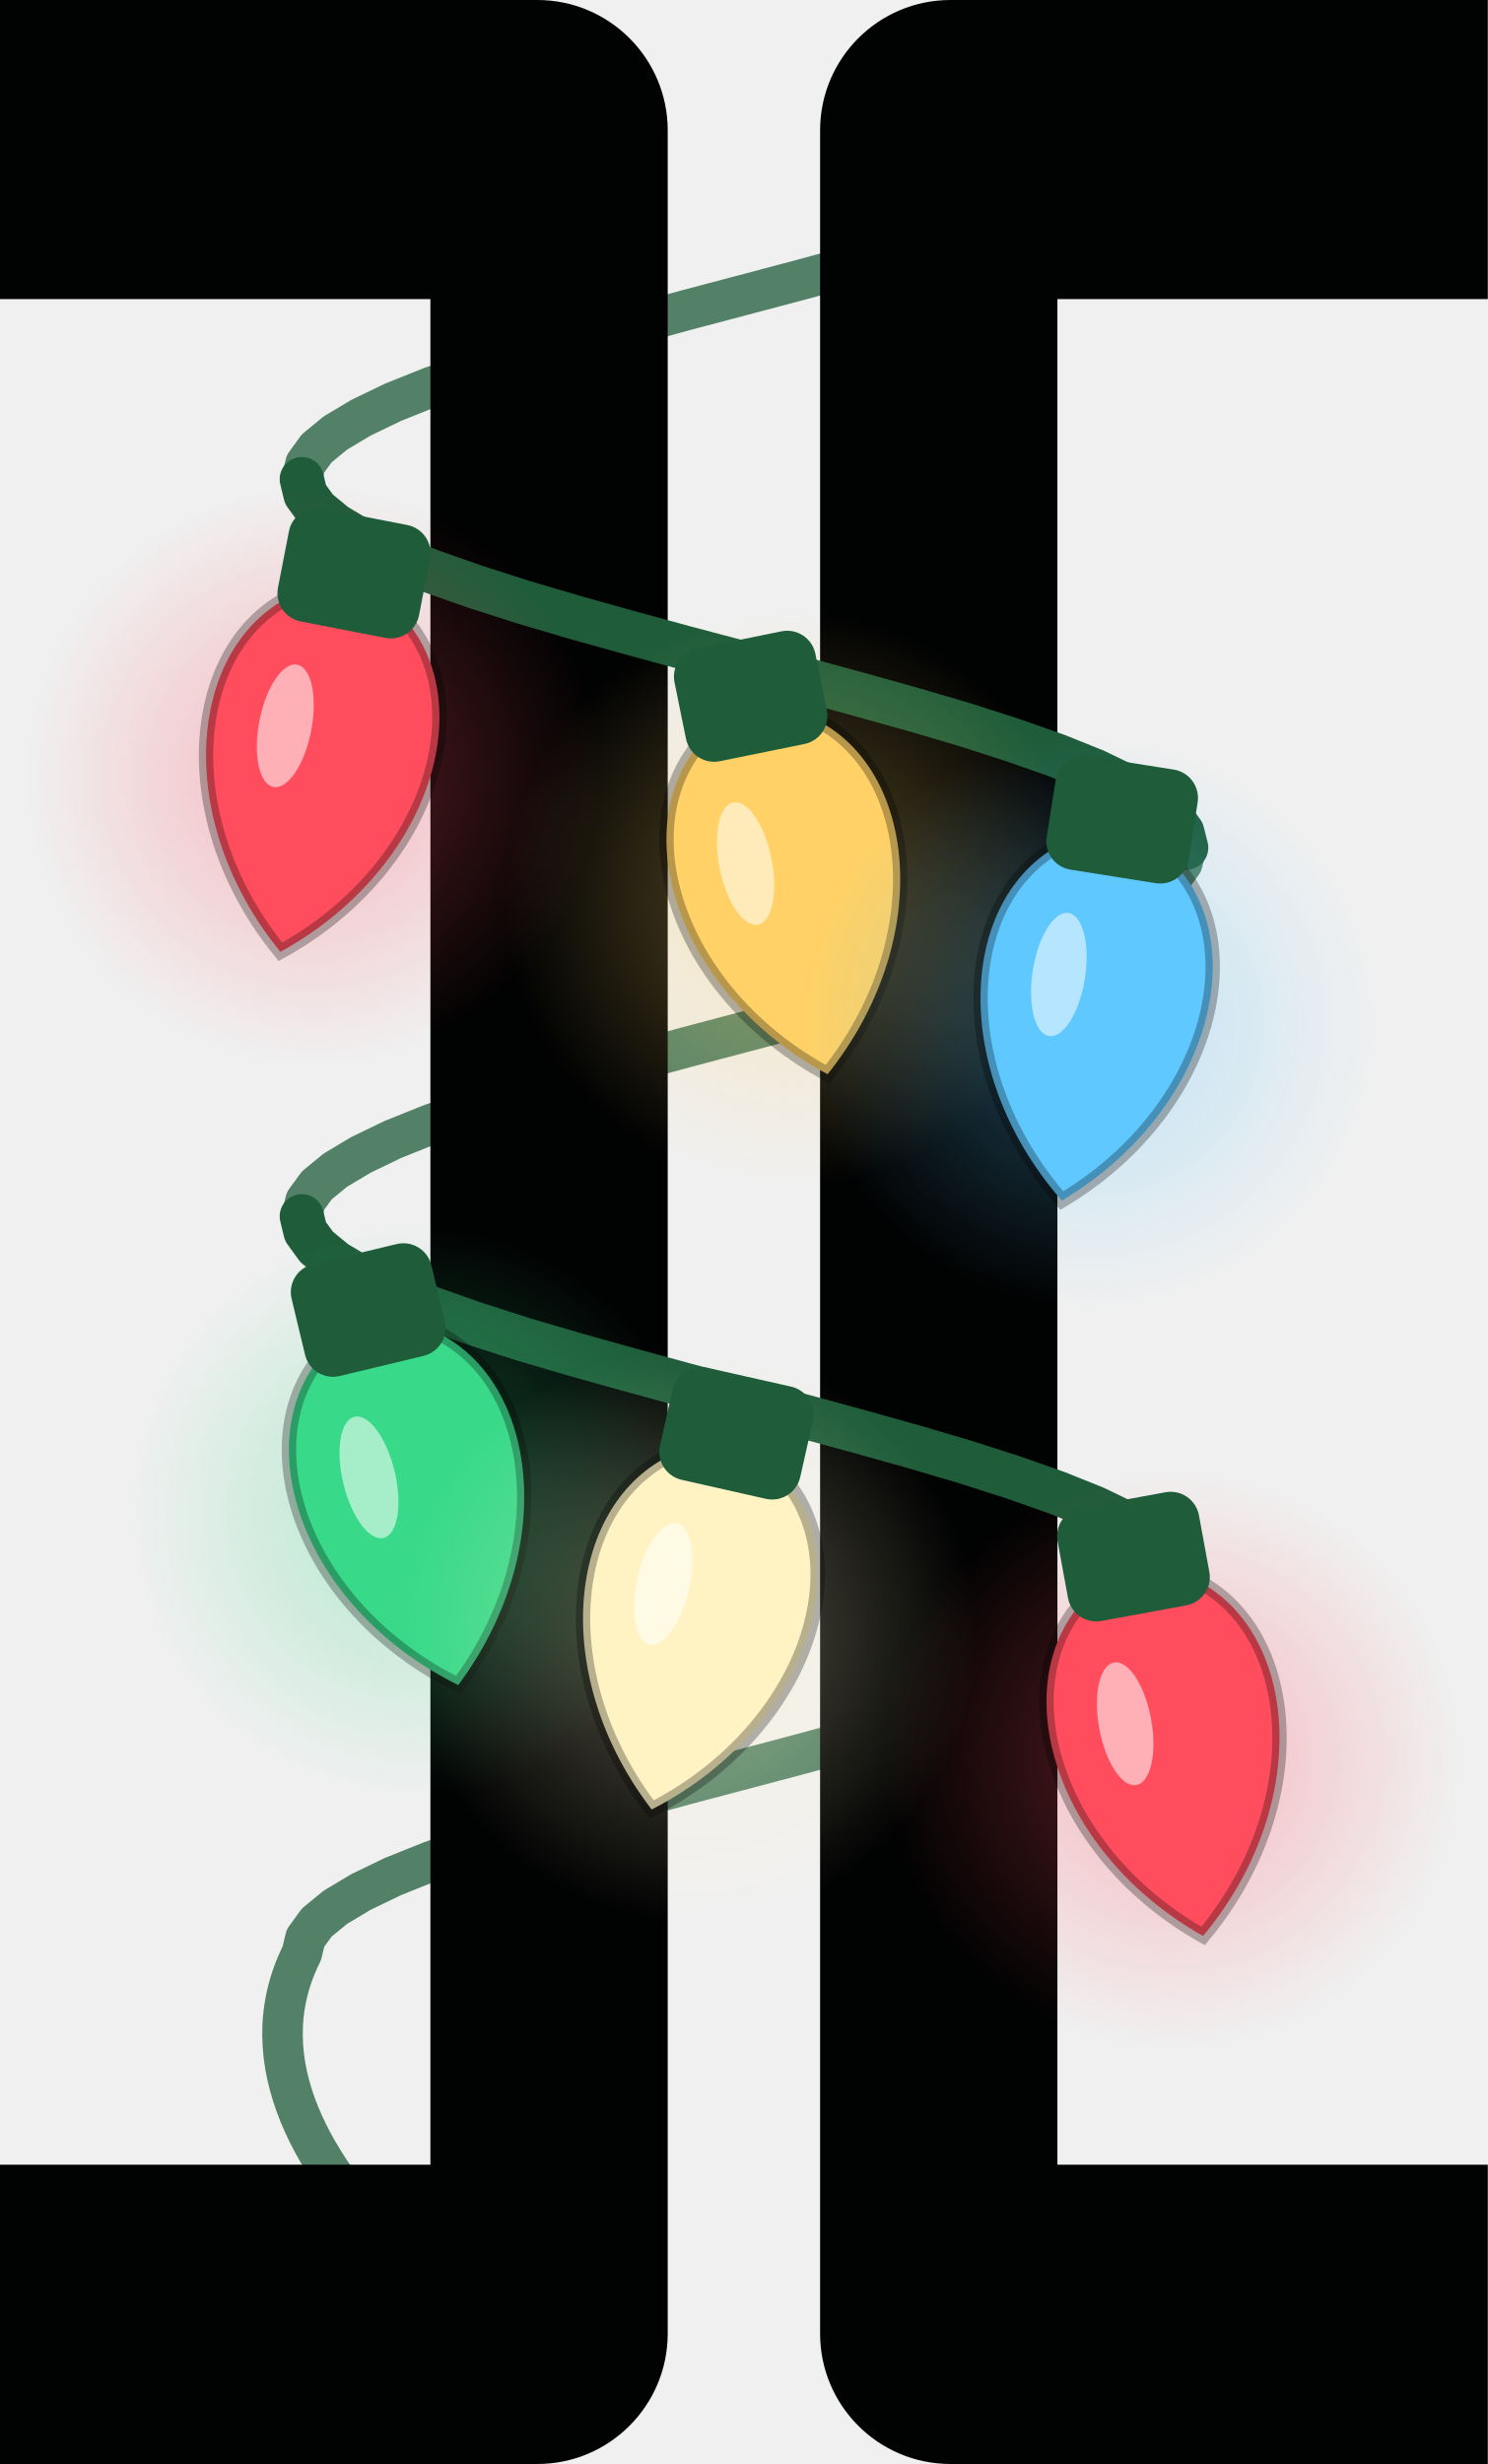
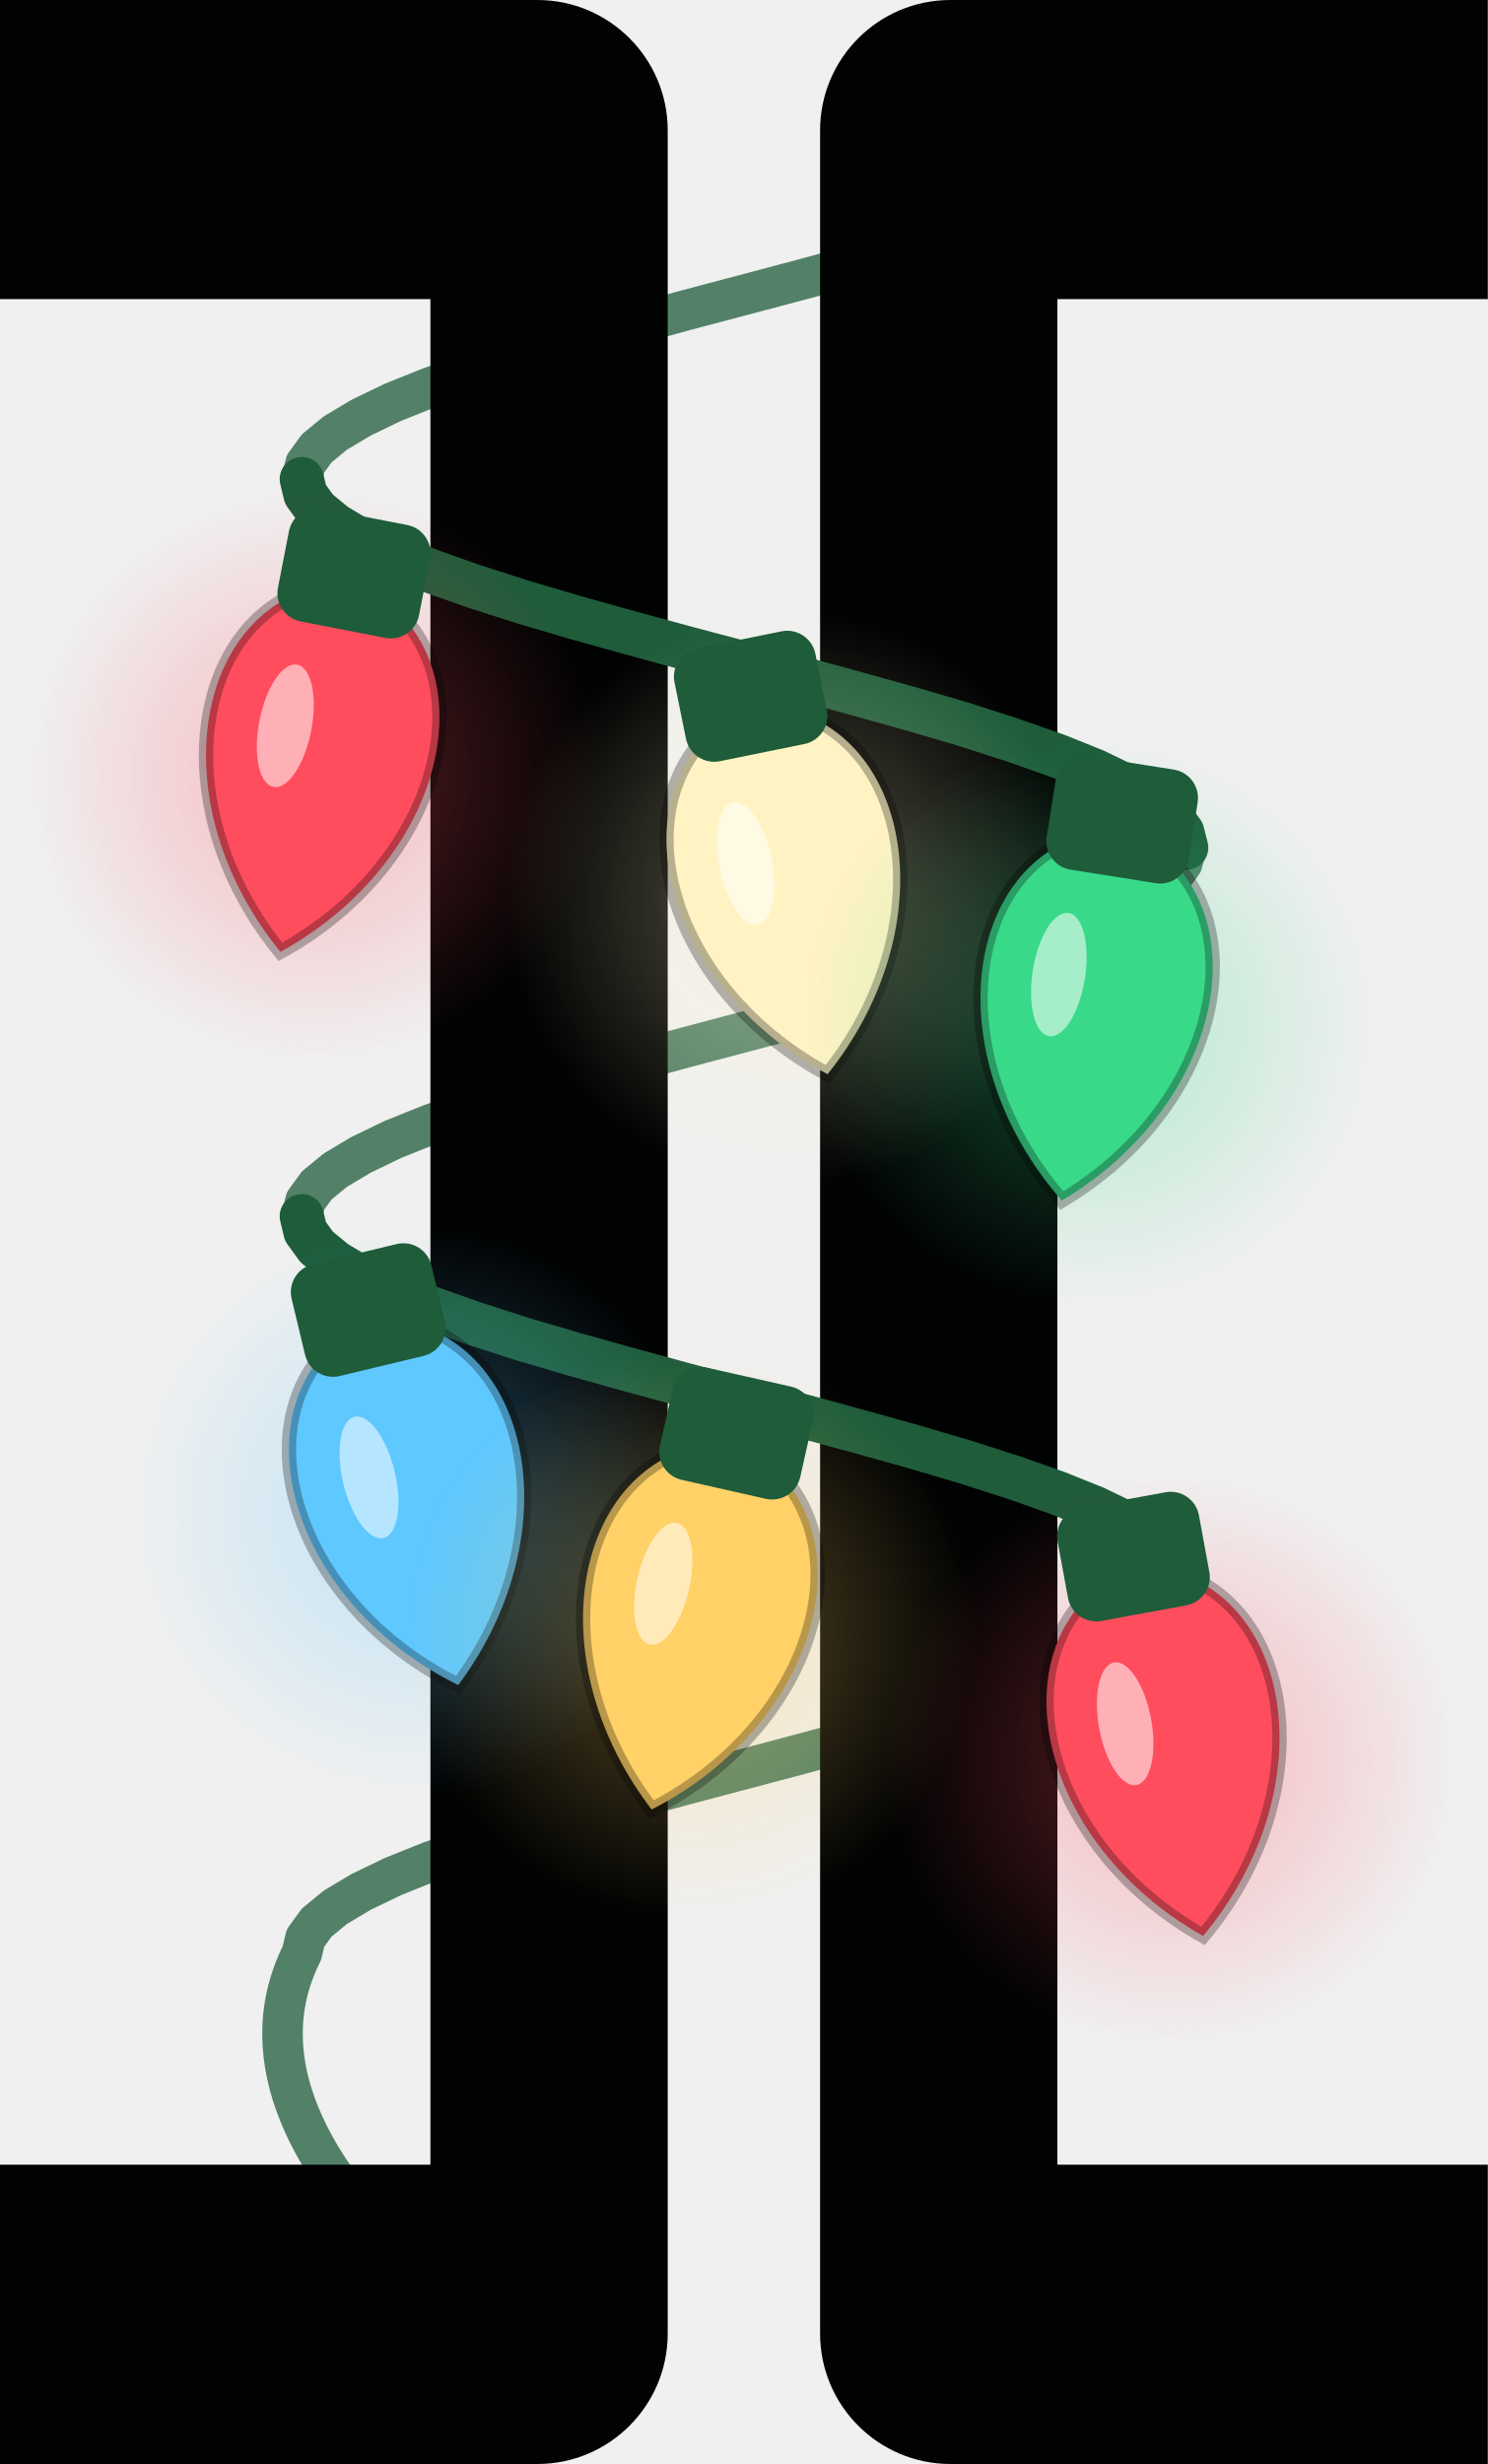
<svg xmlns="http://www.w3.org/2000/svg" width="80.75" height="133.71" viewBox="0 0 80.75 133.71" role="img" aria-label="IntelliTect glyph with Christmas lights">
  <defs>
-     <style>.xl-bulb{animation:xl-twinkle 2s ease-in-out infinite}.xl-glow{animation:xl-glow 2s ease-in-out infinite}@keyframes xl-twinkle{50%{opacity:.6}}@keyframes xl-glow{50%{opacity:.25}}@media (prefers-reduced-motion:reduce){.xl-bulb,.xl-glow{animation:none}}</style>
-     <radialGradient id="xl-glow-red">
-       <stop offset="0" stop-color="#ff4d5e" stop-opacity=".35" />
-       <stop offset="1" stop-color="#ff4d5e" stop-opacity="0" />
+     <style>.xl-bulb{animation:xl-twinkle 2s ease-in-out infinite}.xl-glow{animation:xl-glow 2s ease-in-out infinite}.xl-hue{animation:xl-hue 8s linear infinite}@keyframes xl-twinkle{50%{opacity:.6}}@keyframes xl-glow{50%{opacity:.25}}@keyframes xl-hue{0%,15%{fill:#ff4d5e}20%,35%{fill:#ffd166}40%,55%{fill:#5ec8ff}60%,75%{fill:#39d98a}80%,95%{fill:#fff3c4}100%{fill:#ff4d5e}}@media (prefers-reduced-motion:reduce){.xl-bulb,.xl-glow,.xl-hue{animation:none}}</style>
+     <radialGradient id="xl-fade-g">
+       <stop offset="0" stop-color="#fff" />
+       <stop offset="1" stop-color="#000" />
    </radialGradient>
-     <radialGradient id="xl-glow-gold">
-       <stop offset="0" stop-color="#ffd166" stop-opacity=".35" />
-       <stop offset="1" stop-color="#ffd166" stop-opacity="0" />
-     </radialGradient>
-     <radialGradient id="xl-glow-blue">
-       <stop offset="0" stop-color="#5ec8ff" stop-opacity=".35" />
-       <stop offset="1" stop-color="#5ec8ff" stop-opacity="0" />
-     </radialGradient>
-     <radialGradient id="xl-glow-green">
-       <stop offset="0" stop-color="#39d98a" stop-opacity=".35" />
-       <stop offset="1" stop-color="#39d98a" stop-opacity="0" />
-     </radialGradient>
-     <radialGradient id="xl-glow-white">
-       <stop offset="0" stop-color="#fff3c4" stop-opacity=".35" />
-       <stop offset="1" stop-color="#fff3c4" stop-opacity="0" />
-     </radialGradient>
+     <mask id="xl-fade" maskUnits="userSpaceOnUse" x="-12" y="-2" width="24" height="24">
+       <circle cy="10" r="12" fill="url(#xl-fade-g)" />
+     </mask>
  </defs>
  <g id="lights-back" fill="none" stroke="#1e5c3a" stroke-width="2.2" stroke-linecap="round" stroke-linejoin="round" opacity=".75">
    <path d="M64.38,6.00 L64.17,6.83 L63.56,7.67 L62.55,8.50 L61.16,9.33 L59.42,10.17 L57.35,11.00 L54.99,11.83 L52.38,12.67 L49.56,13.50 L46.59,14.33 L43.51,15.17 L40.38,16.00 L37.24,16.83 L34.16,17.67 L31.19,18.50 L28.38,19.33 L25.76,20.17 L23.40,21.00 L21.33,21.83 L19.59,22.67 L18.20,23.50 L17.19,24.33 L16.58,25.17 L16.38,26.00 M64.38,46.00 L64.17,46.83 L63.56,47.67 L62.55,48.50 L61.16,49.33 L59.42,50.17 L57.35,51.00 L54.99,51.83 L52.38,52.67 L49.56,53.50 L46.59,54.33 L43.51,55.17 L40.38,56.00 L37.24,56.83 L34.16,57.67 L31.19,58.50 L28.38,59.33 L25.76,60.17 L23.40,61.00 L21.33,61.83 L19.59,62.67 L18.20,63.50 L17.19,64.33 L16.58,65.17 L16.38,66.00 M64.38,86.00 L64.17,86.83 L63.56,87.67 L62.55,88.50 L61.16,89.33 L59.42,90.17 L57.35,91.00 L54.99,91.83 L52.37,92.67 L49.56,93.50 L46.59,94.33 L43.51,95.17 L40.38,96.00 L37.24,96.83 L34.16,97.67 L31.19,98.50 L28.38,99.33 L25.76,100.17 L23.40,101.00 L21.33,101.83 L19.59,102.67 L18.20,103.50 L17.19,104.33 L16.58,105.17 L16.38,106.00 M16.38,106.00 C13.38,112.00 17.38,118.00 21.38,122.00" />
  </g>
  <g fill="#010202">
    <path d="M0,0h29.16c3.91,0,7.08,3.17,7.08,7.08v119.55c0,3.91-3.17,7.08-7.08,7.08H0v-16.24h23.36V16.23H0V0Z" />
    <path d="M80.75,133.71h-29.16c-3.91,0-7.08-3.17-7.08-7.08V7.08c0-3.91,3.17-7.08,7.08-7.08h29.16v16.23h-23.36v101.24h23.36V133.71Z" />
  </g>
  <g id="lights">
    <path d="M16.38,26.00 L16.58,26.83 L17.19,27.67 L18.20,28.50 L19.59,29.33 L21.33,30.17 L23.40,31.00 L25.76,31.83 L28.38,32.67 L31.19,33.50 L34.16,34.33 L37.24,35.17 L40.38,36.00 L43.51,36.83 L46.59,37.67 L49.56,38.50 L52.38,39.33 L54.99,40.17 L57.35,41.00 L59.42,41.83 L61.16,42.67 L62.55,43.50 L63.56,44.33 L64.17,45.17 L64.38,46.00 M16.38,66.00 L16.58,66.83 L17.19,67.67 L18.20,68.50 L19.59,69.33 L21.33,70.17 L23.40,71.00 L25.76,71.83 L28.37,72.67 L31.19,73.50 L34.16,74.33 L37.24,75.17 L40.37,76.00 L43.51,76.83 L46.59,77.67 L49.56,78.50 L52.37,79.33 L54.99,80.17 L57.35,81.00 L59.42,81.83 L61.16,82.67 L62.55,83.50 L63.56,84.33 L64.17,85.17 L64.38,86.00" fill="none" stroke="#1e5c3a" stroke-width="2.4" stroke-linecap="round" stroke-linejoin="round" />
    <g transform="translate(19.56,29.32) rotate(11.0) scale(1.3)">
-       <circle class="xl-glow" cy="10" r="12" fill="url(#xl-glow-red)" style="animation-duration:1.85s;animation-delay:-2.58s" />
+       <g class="xl-glow" style="animation-duration:1.85s;animation-delay:-2.58s">
+         <circle class="xl-hue" cy="10" r="12" fill="#ff4d5e" fill-opacity=".35" mask="url(#xl-fade)" style="animation-delay:-0.00s" />
+       </g>
      <g class="xl-bulb" style="animation-duration:1.85s;animation-delay:-2.58s">
-         <path d="M-2.6,3 C-6.2,6 -5.4,13 0,17.5 C5.4,13 6.2,6 2.6,3 Z" fill="#ff4d5e" stroke="rgba(0,0,0,.28)" stroke-width=".6" />
+         <path class="xl-hue" d="M-2.6,3 C-6.2,6 -5.4,13 0,17.5 C5.4,13 6.2,6 2.6,3 Z" fill="#ff4d5e" style="animation-delay:-0.00s" stroke="rgba(0,0,0,.28)" stroke-width=".6" />
        <ellipse cx="-1.6" cy="8.2" rx="1.1" ry="2.6" fill="#fff" opacity=".55" />
      </g>
      <rect x="-3" y="-1" width="6" height="4.8" rx="1.2" fill="#1e5c3a" />
    </g>
    <g transform="translate(40.38,36.00) rotate(-11.5) scale(1.3)">
-       <circle class="xl-glow" cy="10" r="12" fill="url(#xl-glow-gold)" style="animation-duration:1.86s;animation-delay:-0.01s" />
+       <g class="xl-glow" style="animation-duration:1.86s;animation-delay:-0.01s">
+         <circle class="xl-hue" cy="10" r="12" fill="#fff3c4" fill-opacity=".35" mask="url(#xl-fade)" style="animation-delay:-6.40s" />
+       </g>
      <g class="xl-bulb" style="animation-duration:1.86s;animation-delay:-0.01s">
-         <path d="M-2.6,3 C-6.2,6 -5.4,13 0,17.5 C5.4,13 6.2,6 2.6,3 Z" fill="#ffd166" stroke="rgba(0,0,0,.28)" stroke-width=".6" />
+         <path class="xl-hue" d="M-2.6,3 C-6.2,6 -5.4,13 0,17.5 C5.4,13 6.2,6 2.6,3 Z" fill="#fff3c4" style="animation-delay:-6.40s" stroke="rgba(0,0,0,.28)" stroke-width=".6" />
        <ellipse cx="-1.6" cy="8.2" rx="1.1" ry="2.6" fill="#fff" opacity=".55" />
      </g>
      <rect x="-3" y="-1" width="6" height="4.8" rx="1.2" fill="#1e5c3a" />
    </g>
    <g transform="translate(61.19,42.68) rotate(9.0) scale(1.3)">
-       <circle class="xl-glow" cy="10" r="12" fill="url(#xl-glow-blue)" style="animation-duration:1.85s;animation-delay:-1.12s" />
+       <g class="xl-glow" style="animation-duration:1.85s;animation-delay:-1.12s">
+         <circle class="xl-hue" cy="10" r="12" fill="#39d98a" fill-opacity=".35" mask="url(#xl-fade)" style="animation-delay:-4.80s" />
+       </g>
      <g class="xl-bulb" style="animation-duration:1.85s;animation-delay:-1.12s">
-         <path d="M-2.6,3 C-6.2,6 -5.4,13 0,17.5 C5.4,13 6.2,6 2.6,3 Z" fill="#5ec8ff" stroke="rgba(0,0,0,.28)" stroke-width=".6" />
+         <path class="xl-hue" d="M-2.6,3 C-6.2,6 -5.4,13 0,17.5 C5.4,13 6.2,6 2.6,3 Z" fill="#39d98a" style="animation-delay:-4.80s" stroke="rgba(0,0,0,.28)" stroke-width=".6" />
        <ellipse cx="-1.6" cy="8.2" rx="1.1" ry="2.6" fill="#fff" opacity=".55" />
      </g>
      <rect x="-3" y="-1" width="6" height="4.8" rx="1.2" fill="#1e5c3a" />
    </g>
    <g transform="translate(19.56,69.32) rotate(-13.5) scale(1.3)">
-       <circle class="xl-glow" cy="10" r="12" fill="url(#xl-glow-green)" style="animation-duration:2.29s;animation-delay:-1.16s" />
+       <g class="xl-glow" style="animation-duration:2.29s;animation-delay:-1.16s">
+         <circle class="xl-hue" cy="10" r="12" fill="#5ec8ff" fill-opacity=".35" mask="url(#xl-fade)" style="animation-delay:-3.20s" />
+       </g>
      <g class="xl-bulb" style="animation-duration:2.29s;animation-delay:-1.16s">
-         <path d="M-2.6,3 C-6.2,6 -5.4,13 0,17.5 C5.4,13 6.2,6 2.6,3 Z" fill="#39d98a" stroke="rgba(0,0,0,.28)" stroke-width=".6" />
+         <path class="xl-hue" d="M-2.6,3 C-6.2,6 -5.4,13 0,17.5 C5.4,13 6.2,6 2.6,3 Z" fill="#5ec8ff" style="animation-delay:-3.20s" stroke="rgba(0,0,0,.28)" stroke-width=".6" />
        <ellipse cx="-1.6" cy="8.2" rx="1.1" ry="2.6" fill="#fff" opacity=".55" />
      </g>
      <rect x="-3" y="-1" width="6" height="4.8" rx="1.2" fill="#1e5c3a" />
    </g>
    <g transform="translate(40.37,76.00) rotate(12.7) scale(1.3)">
-       <circle class="xl-glow" cy="10" r="12" fill="url(#xl-glow-white)" style="animation-duration:1.49s;animation-delay:-2.47s" />
+       <g class="xl-glow" style="animation-duration:1.49s;animation-delay:-2.47s">
+         <circle class="xl-hue" cy="10" r="12" fill="#ffd166" fill-opacity=".35" mask="url(#xl-fade)" style="animation-delay:-1.60s" />
+       </g>
      <g class="xl-bulb" style="animation-duration:1.49s;animation-delay:-2.47s">
-         <path d="M-2.6,3 C-6.2,6 -5.4,13 0,17.5 C5.4,13 6.2,6 2.6,3 Z" fill="#fff3c4" stroke="rgba(0,0,0,.28)" stroke-width=".6" />
+         <path class="xl-hue" d="M-2.6,3 C-6.2,6 -5.4,13 0,17.5 C5.4,13 6.2,6 2.6,3 Z" fill="#ffd166" style="animation-delay:-1.60s" stroke="rgba(0,0,0,.28)" stroke-width=".6" />
        <ellipse cx="-1.6" cy="8.2" rx="1.1" ry="2.6" fill="#fff" opacity=".55" />
      </g>
      <rect x="-3" y="-1" width="6" height="4.8" rx="1.2" fill="#1e5c3a" />
    </g>
    <g transform="translate(61.19,82.68) rotate(-10.4) scale(1.3)">
-       <circle class="xl-glow" cy="10" r="12" fill="url(#xl-glow-red)" style="animation-duration:2.38s;animation-delay:-2.23s" />
+       <g class="xl-glow" style="animation-duration:2.38s;animation-delay:-2.23s">
+         <circle class="xl-hue" cy="10" r="12" fill="#ff4d5e" fill-opacity=".35" mask="url(#xl-fade)" style="animation-delay:-0.00s" />
+       </g>
      <g class="xl-bulb" style="animation-duration:2.38s;animation-delay:-2.23s">
-         <path d="M-2.6,3 C-6.2,6 -5.4,13 0,17.5 C5.4,13 6.2,6 2.6,3 Z" fill="#ff4d5e" stroke="rgba(0,0,0,.28)" stroke-width=".6" />
+         <path class="xl-hue" d="M-2.6,3 C-6.2,6 -5.4,13 0,17.5 C5.4,13 6.2,6 2.6,3 Z" fill="#ff4d5e" style="animation-delay:-0.00s" stroke="rgba(0,0,0,.28)" stroke-width=".6" />
        <ellipse cx="-1.6" cy="8.2" rx="1.1" ry="2.6" fill="#fff" opacity=".55" />
      </g>
      <rect x="-3" y="-1" width="6" height="4.8" rx="1.2" fill="#1e5c3a" />
    </g>
  </g>
</svg>
